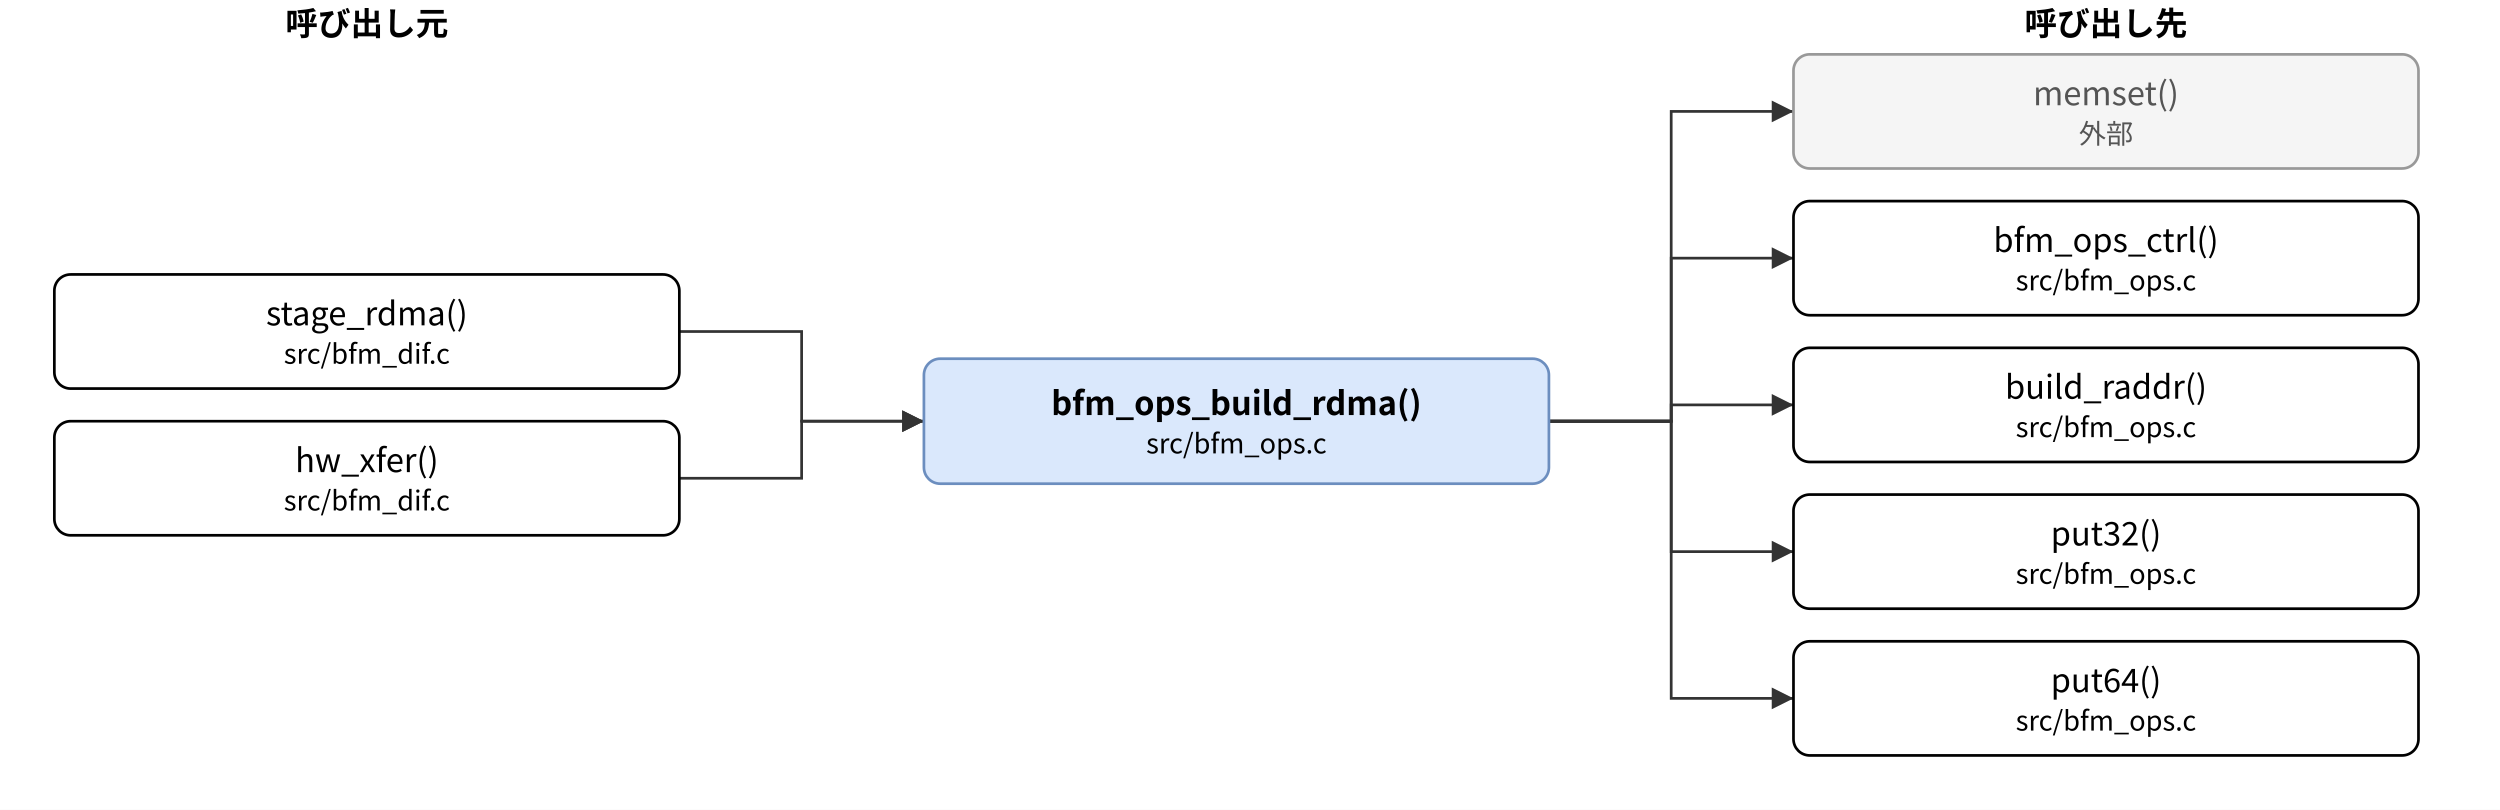
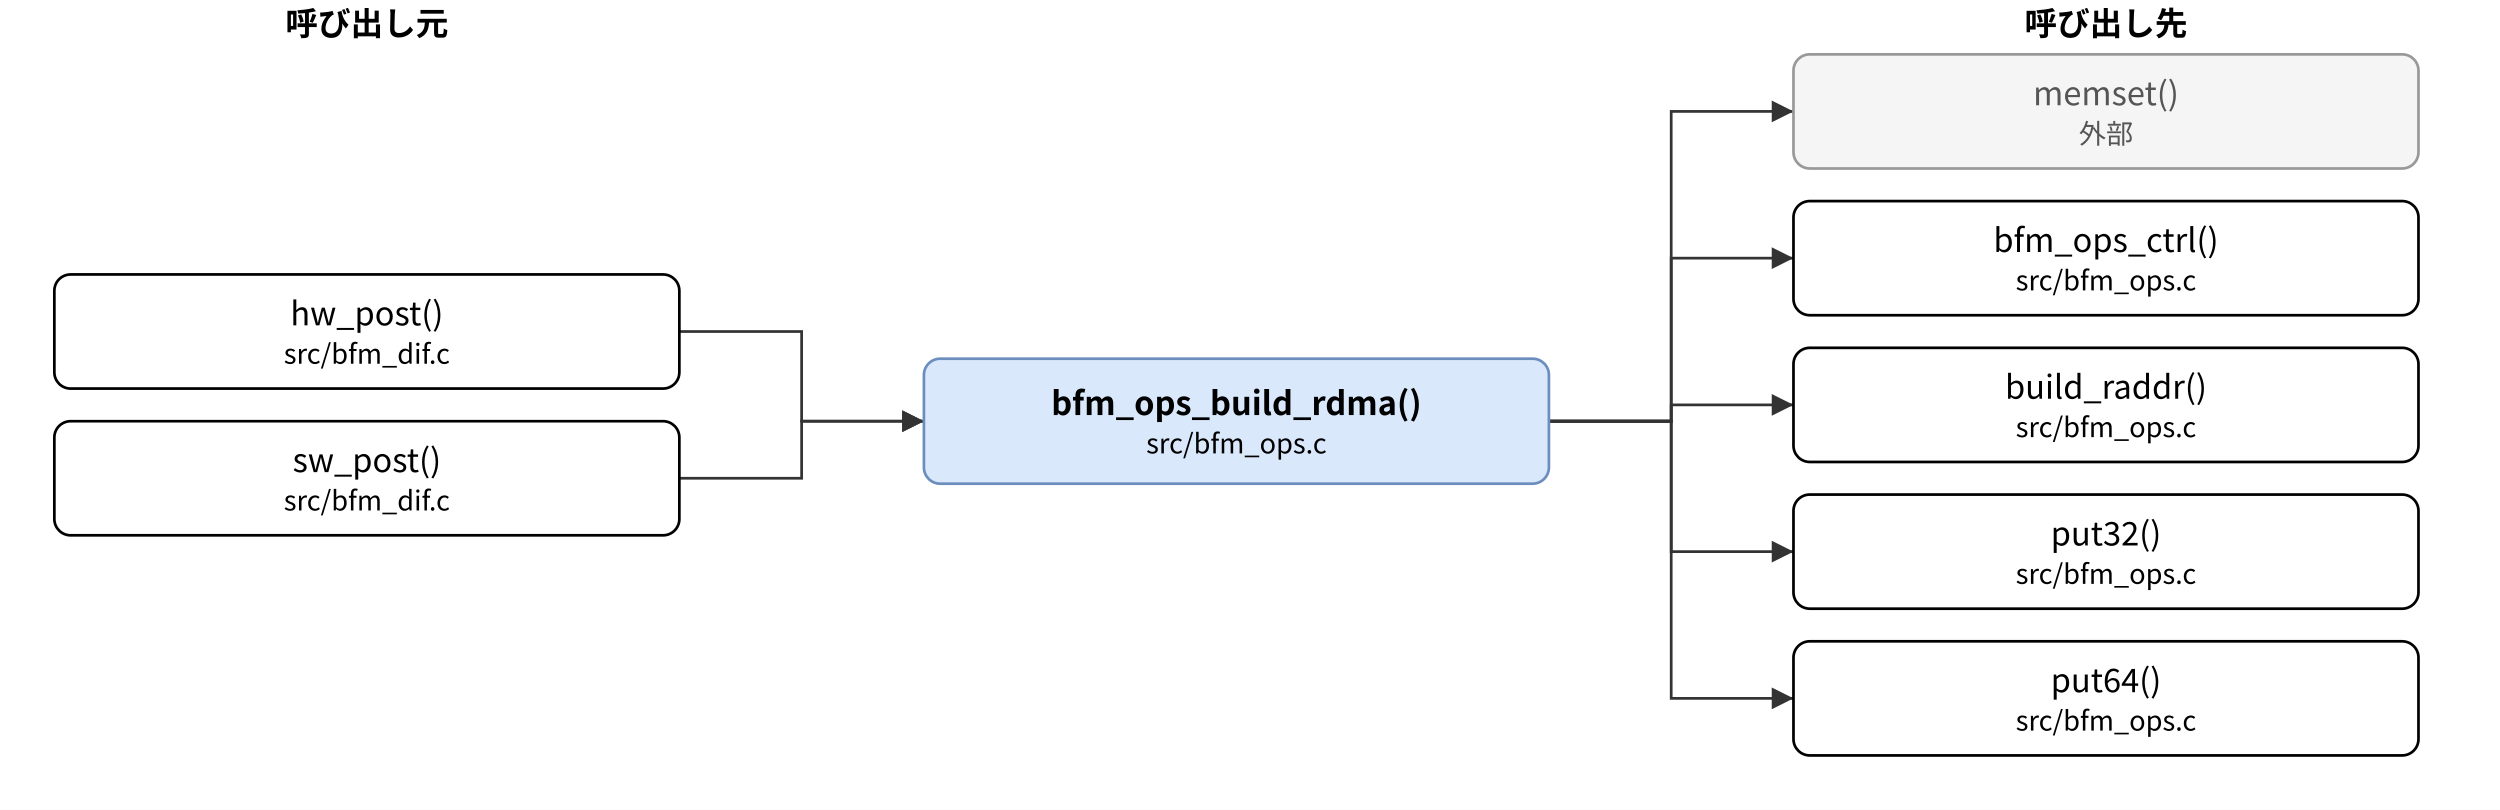
- <svg xmlns="http://www.w3.org/2000/svg" version="1.1" width="920" height="298" viewBox="0 0 920 298" font-family="Noto Sans CJK JP, Meiryo, sans-serif" content="&lt;mxfile host=&quot;bfmem-gen&quot; type=&quot;device&quot;&gt;&lt;diagram id=&quot;bdfd4a9d8c705641a0cd&quot; name=&quot;bfm_ops_build_rdma 関係&quot;&gt;&lt;mxGraphModel dx=&quot;800&quot; dy=&quot;600&quot; grid=&quot;0&quot; gridSize=&quot;10&quot; guides=&quot;1&quot; tooltips=&quot;1&quot; connect=&quot;1&quot; arrows=&quot;1&quot; fold=&quot;1&quot; page=&quot;0&quot; pageScale=&quot;1&quot; math=&quot;0&quot; shadow=&quot;0&quot;&gt;&lt;root&gt;&lt;mxCell id=&quot;0&quot;/&gt;&lt;mxCell id=&quot;1&quot; parent=&quot;0&quot;/&gt;&lt;mxCell id=&quot;c&quot; value=&quot;bfm_ops_build_rdma()&amp;lt;br&amp;gt;&amp;lt;font style=&amp;quot;font-size:10px&amp;quot;&amp;gt;src/bfm_ops.c&amp;lt;/font&amp;gt;&quot; style=&quot;rounded=1;whiteSpace=wrap;html=1;fillColor=#dae8fc;strokeColor=#6c8ebf;fontStyle=1;&quot; vertex=&quot;1&quot; parent=&quot;1&quot;&gt;&lt;mxGeometry x=&quot;340.0&quot; y=&quot;132.0&quot; width=&quot;230.0&quot; height=&quot;46.0&quot; as=&quot;geometry&quot;/&gt;&lt;/mxCell&gt;&lt;mxCell id=&quot;l0&quot; value=&quot;stage_rdma()&amp;lt;br&amp;gt;&amp;lt;font style=&amp;quot;font-size:10px&amp;quot;&amp;gt;src/bfm_dif.c&amp;lt;/font&amp;gt;&quot; style=&quot;rounded=1;whiteSpace=wrap;html=1;&quot; vertex=&quot;1&quot; parent=&quot;1&quot;&gt;&lt;mxGeometry x=&quot;20.0&quot; y=&quot;101.0&quot; width=&quot;230.0&quot; height=&quot;42.0&quot; as=&quot;geometry&quot;/&gt;&lt;/mxCell&gt;&lt;mxCell id=&quot;l1&quot; value=&quot;hw_xfer()&amp;lt;br&amp;gt;&amp;lt;font style=&amp;quot;font-size:10px&amp;quot;&amp;gt;src/bfm_dif.c&amp;lt;/font&amp;gt;&quot; style=&quot;rounded=1;whiteSpace=wrap;html=1;&quot; vertex=&quot;1&quot; parent=&quot;1&quot;&gt;&lt;mxGeometry x=&quot;20.0&quot; y=&quot;155.0&quot; width=&quot;230.0&quot; height=&quot;42.0&quot; as=&quot;geometry&quot;/&gt;&lt;/mxCell&gt;&lt;mxCell id=&quot;r0&quot; value=&quot;memset()&amp;lt;br&amp;gt;&amp;lt;font style=&amp;quot;font-size:10px&amp;quot;&amp;gt;外部&amp;lt;/font&amp;gt;&quot; style=&quot;rounded=1;whiteSpace=wrap;html=1;fillColor=#f5f5f5;strokeColor=#999999;fontColor=#555555;&quot; vertex=&quot;1&quot; parent=&quot;1&quot;&gt;&lt;mxGeometry x=&quot;660.0&quot; y=&quot;20.0&quot; width=&quot;230.0&quot; height=&quot;42.0&quot; as=&quot;geometry&quot;/&gt;&lt;/mxCell&gt;&lt;mxCell id=&quot;r1&quot; value=&quot;bfm_ops_ctrl()&amp;lt;br&amp;gt;&amp;lt;font style=&amp;quot;font-size:10px&amp;quot;&amp;gt;src/bfm_ops.c&amp;lt;/font&amp;gt;&quot; style=&quot;rounded=1;whiteSpace=wrap;html=1;&quot; vertex=&quot;1&quot; parent=&quot;1&quot;&gt;&lt;mxGeometry x=&quot;660.0&quot; y=&quot;74.0&quot; width=&quot;230.0&quot; height=&quot;42.0&quot; as=&quot;geometry&quot;/&gt;&lt;/mxCell&gt;&lt;mxCell id=&quot;r2&quot; value=&quot;build_raddr()&amp;lt;br&amp;gt;&amp;lt;font style=&amp;quot;font-size:10px&amp;quot;&amp;gt;src/bfm_ops.c&amp;lt;/font&amp;gt;&quot; style=&quot;rounded=1;whiteSpace=wrap;html=1;&quot; vertex=&quot;1&quot; parent=&quot;1&quot;&gt;&lt;mxGeometry x=&quot;660.0&quot; y=&quot;128.0&quot; width=&quot;230.0&quot; height=&quot;42.0&quot; as=&quot;geometry&quot;/&gt;&lt;/mxCell&gt;&lt;mxCell id=&quot;r3&quot; value=&quot;put32()&amp;lt;br&amp;gt;&amp;lt;font style=&amp;quot;font-size:10px&amp;quot;&amp;gt;src/bfm_ops.c&amp;lt;/font&amp;gt;&quot; style=&quot;rounded=1;whiteSpace=wrap;html=1;&quot; vertex=&quot;1&quot; parent=&quot;1&quot;&gt;&lt;mxGeometry x=&quot;660.0&quot; y=&quot;182.0&quot; width=&quot;230.0&quot; height=&quot;42.0&quot; as=&quot;geometry&quot;/&gt;&lt;/mxCell&gt;&lt;mxCell id=&quot;r4&quot; value=&quot;put64()&amp;lt;br&amp;gt;&amp;lt;font style=&amp;quot;font-size:10px&amp;quot;&amp;gt;src/bfm_ops.c&amp;lt;/font&amp;gt;&quot; style=&quot;rounded=1;whiteSpace=wrap;html=1;&quot; vertex=&quot;1&quot; parent=&quot;1&quot;&gt;&lt;mxGeometry x=&quot;660.0&quot; y=&quot;236.0&quot; width=&quot;230.0&quot; height=&quot;42.0&quot; as=&quot;geometry&quot;/&gt;&lt;/mxCell&gt;&lt;mxCell id=&quot;e0&quot; value=&quot;&quot; style=&quot;edgeStyle=none;html=1;rounded=0;endArrow=block;endFill=1;exitX=1;exitY=0.5;exitDx=0;exitDy=0;exitPerimeter=0;entryX=0;entryY=0.5;entryDx=0;entryDy=0;entryPerimeter=0;&quot; edge=&quot;1&quot; parent=&quot;1&quot; source=&quot;l0&quot; target=&quot;c&quot;&gt;&lt;mxGeometry relative=&quot;1&quot; as=&quot;geometry&quot;&gt;&lt;Array as=&quot;points&quot;&gt;&lt;mxPoint x=&quot;295.0&quot; y=&quot;122.0&quot;/&gt;&lt;mxPoint x=&quot;295.0&quot; y=&quot;155.0&quot;/&gt;&lt;/Array&gt;&lt;/mxGeometry&gt;&lt;/mxCell&gt;&lt;mxCell id=&quot;e1&quot; value=&quot;&quot; style=&quot;edgeStyle=none;html=1;rounded=0;endArrow=block;endFill=1;exitX=1;exitY=0.5;exitDx=0;exitDy=0;exitPerimeter=0;entryX=0;entryY=0.5;entryDx=0;entryDy=0;entryPerimeter=0;&quot; edge=&quot;1&quot; parent=&quot;1&quot; source=&quot;l1&quot; target=&quot;c&quot;&gt;&lt;mxGeometry relative=&quot;1&quot; as=&quot;geometry&quot;&gt;&lt;Array as=&quot;points&quot;&gt;&lt;mxPoint x=&quot;295.0&quot; y=&quot;176.0&quot;/&gt;&lt;mxPoint x=&quot;295.0&quot; y=&quot;155.0&quot;/&gt;&lt;/Array&gt;&lt;/mxGeometry&gt;&lt;/mxCell&gt;&lt;mxCell id=&quot;e2&quot; value=&quot;&quot; style=&quot;edgeStyle=none;html=1;rounded=0;endArrow=block;endFill=1;exitX=1;exitY=0.5;exitDx=0;exitDy=0;exitPerimeter=0;entryX=0;entryY=0.5;entryDx=0;entryDy=0;entryPerimeter=0;&quot; edge=&quot;1&quot; parent=&quot;1&quot; source=&quot;c&quot; target=&quot;r0&quot;&gt;&lt;mxGeometry relative=&quot;1&quot; as=&quot;geometry&quot;&gt;&lt;Array as=&quot;points&quot;&gt;&lt;mxPoint x=&quot;615.0&quot; y=&quot;155.0&quot;/&gt;&lt;mxPoint x=&quot;615.0&quot; y=&quot;41.0&quot;/&gt;&lt;/Array&gt;&lt;/mxGeometry&gt;&lt;/mxCell&gt;&lt;mxCell id=&quot;e3&quot; value=&quot;&quot; style=&quot;edgeStyle=none;html=1;rounded=0;endArrow=block;endFill=1;exitX=1;exitY=0.5;exitDx=0;exitDy=0;exitPerimeter=0;entryX=0;entryY=0.5;entryDx=0;entryDy=0;entryPerimeter=0;&quot; edge=&quot;1&quot; parent=&quot;1&quot; source=&quot;c&quot; target=&quot;r1&quot;&gt;&lt;mxGeometry relative=&quot;1&quot; as=&quot;geometry&quot;&gt;&lt;Array as=&quot;points&quot;&gt;&lt;mxPoint x=&quot;615.0&quot; y=&quot;155.0&quot;/&gt;&lt;mxPoint x=&quot;615.0&quot; y=&quot;95.0&quot;/&gt;&lt;/Array&gt;&lt;/mxGeometry&gt;&lt;/mxCell&gt;&lt;mxCell id=&quot;e4&quot; value=&quot;&quot; style=&quot;edgeStyle=none;html=1;rounded=0;endArrow=block;endFill=1;exitX=1;exitY=0.5;exitDx=0;exitDy=0;exitPerimeter=0;entryX=0;entryY=0.5;entryDx=0;entryDy=0;entryPerimeter=0;&quot; edge=&quot;1&quot; parent=&quot;1&quot; source=&quot;c&quot; target=&quot;r2&quot;&gt;&lt;mxGeometry relative=&quot;1&quot; as=&quot;geometry&quot;&gt;&lt;Array as=&quot;points&quot;&gt;&lt;mxPoint x=&quot;615.0&quot; y=&quot;155.0&quot;/&gt;&lt;mxPoint x=&quot;615.0&quot; y=&quot;149.0&quot;/&gt;&lt;/Array&gt;&lt;/mxGeometry&gt;&lt;/mxCell&gt;&lt;mxCell id=&quot;e5&quot; value=&quot;&quot; style=&quot;edgeStyle=none;html=1;rounded=0;endArrow=block;endFill=1;exitX=1;exitY=0.5;exitDx=0;exitDy=0;exitPerimeter=0;entryX=0;entryY=0.5;entryDx=0;entryDy=0;entryPerimeter=0;&quot; edge=&quot;1&quot; parent=&quot;1&quot; source=&quot;c&quot; target=&quot;r3&quot;&gt;&lt;mxGeometry relative=&quot;1&quot; as=&quot;geometry&quot;&gt;&lt;Array as=&quot;points&quot;&gt;&lt;mxPoint x=&quot;615.0&quot; y=&quot;155.0&quot;/&gt;&lt;mxPoint x=&quot;615.0&quot; y=&quot;203.0&quot;/&gt;&lt;/Array&gt;&lt;/mxGeometry&gt;&lt;/mxCell&gt;&lt;mxCell id=&quot;e6&quot; value=&quot;&quot; style=&quot;edgeStyle=none;html=1;rounded=0;endArrow=block;endFill=1;exitX=1;exitY=0.5;exitDx=0;exitDy=0;exitPerimeter=0;entryX=0;entryY=0.5;entryDx=0;entryDy=0;entryPerimeter=0;&quot; edge=&quot;1&quot; parent=&quot;1&quot; source=&quot;c&quot; target=&quot;r4&quot;&gt;&lt;mxGeometry relative=&quot;1&quot; as=&quot;geometry&quot;&gt;&lt;Array as=&quot;points&quot;&gt;&lt;mxPoint x=&quot;615.0&quot; y=&quot;155.0&quot;/&gt;&lt;mxPoint x=&quot;615.0&quot; y=&quot;257.0&quot;/&gt;&lt;/Array&gt;&lt;/mxGeometry&gt;&lt;/mxCell&gt;&lt;mxCell id=&quot;h0&quot; value=&quot;呼び出し元&quot; style=&quot;text;html=1;align=center;fontStyle=1;&quot; vertex=&quot;1&quot; parent=&quot;1&quot;&gt;&lt;mxGeometry x=&quot;55.0&quot; y=&quot;0&quot; width=&quot;160&quot; height=&quot;18&quot; as=&quot;geometry&quot;/&gt;&lt;/mxCell&gt;&lt;mxCell id=&quot;h1&quot; value=&quot;呼び出し先&quot; style=&quot;text;html=1;align=center;fontStyle=1;&quot; vertex=&quot;1&quot; parent=&quot;1&quot;&gt;&lt;mxGeometry x=&quot;695.0&quot; y=&quot;0&quot; width=&quot;160&quot; height=&quot;18&quot; as=&quot;geometry&quot;/&gt;&lt;/mxCell&gt;&lt;/root&gt;&lt;/mxGraphModel&gt;&lt;/diagram&gt;&lt;/mxfile&gt;">
+ <svg xmlns="http://www.w3.org/2000/svg" version="1.1" width="920" height="298" viewBox="0 0 920 298" font-family="Noto Sans CJK JP, Meiryo, sans-serif" content="&lt;mxfile host=&quot;bfmem-gen&quot; type=&quot;device&quot;&gt;&lt;diagram id=&quot;bdfd4a9d8c705641a0cd&quot; name=&quot;bfm_ops_build_rdma 関係&quot;&gt;&lt;mxGraphModel dx=&quot;800&quot; dy=&quot;600&quot; grid=&quot;0&quot; gridSize=&quot;10&quot; guides=&quot;1&quot; tooltips=&quot;1&quot; connect=&quot;1&quot; arrows=&quot;1&quot; fold=&quot;1&quot; page=&quot;0&quot; pageScale=&quot;1&quot; math=&quot;0&quot; shadow=&quot;0&quot;&gt;&lt;root&gt;&lt;mxCell id=&quot;0&quot;/&gt;&lt;mxCell id=&quot;1&quot; parent=&quot;0&quot;/&gt;&lt;mxCell id=&quot;c&quot; value=&quot;bfm_ops_build_rdma()&amp;lt;br&amp;gt;&amp;lt;font style=&amp;quot;font-size:10px&amp;quot;&amp;gt;src/bfm_ops.c&amp;lt;/font&amp;gt;&quot; style=&quot;rounded=1;whiteSpace=wrap;html=1;fillColor=#dae8fc;strokeColor=#6c8ebf;fontStyle=1;&quot; vertex=&quot;1&quot; parent=&quot;1&quot;&gt;&lt;mxGeometry x=&quot;340.0&quot; y=&quot;132.0&quot; width=&quot;230.0&quot; height=&quot;46.0&quot; as=&quot;geometry&quot;/&gt;&lt;/mxCell&gt;&lt;mxCell id=&quot;l0&quot; value=&quot;hw_post()&amp;lt;br&amp;gt;&amp;lt;font style=&amp;quot;font-size:10px&amp;quot;&amp;gt;src/bfm_dif.c&amp;lt;/font&amp;gt;&quot; style=&quot;rounded=1;whiteSpace=wrap;html=1;&quot; vertex=&quot;1&quot; parent=&quot;1&quot;&gt;&lt;mxGeometry x=&quot;20.0&quot; y=&quot;101.0&quot; width=&quot;230.0&quot; height=&quot;42.0&quot; as=&quot;geometry&quot;/&gt;&lt;/mxCell&gt;&lt;mxCell id=&quot;l1&quot; value=&quot;sw_post()&amp;lt;br&amp;gt;&amp;lt;font style=&amp;quot;font-size:10px&amp;quot;&amp;gt;src/bfm_dif.c&amp;lt;/font&amp;gt;&quot; style=&quot;rounded=1;whiteSpace=wrap;html=1;&quot; vertex=&quot;1&quot; parent=&quot;1&quot;&gt;&lt;mxGeometry x=&quot;20.0&quot; y=&quot;155.0&quot; width=&quot;230.0&quot; height=&quot;42.0&quot; as=&quot;geometry&quot;/&gt;&lt;/mxCell&gt;&lt;mxCell id=&quot;r0&quot; value=&quot;memset()&amp;lt;br&amp;gt;&amp;lt;font style=&amp;quot;font-size:10px&amp;quot;&amp;gt;外部&amp;lt;/font&amp;gt;&quot; style=&quot;rounded=1;whiteSpace=wrap;html=1;fillColor=#f5f5f5;strokeColor=#999999;fontColor=#555555;&quot; vertex=&quot;1&quot; parent=&quot;1&quot;&gt;&lt;mxGeometry x=&quot;660.0&quot; y=&quot;20.0&quot; width=&quot;230.0&quot; height=&quot;42.0&quot; as=&quot;geometry&quot;/&gt;&lt;/mxCell&gt;&lt;mxCell id=&quot;r1&quot; value=&quot;bfm_ops_ctrl()&amp;lt;br&amp;gt;&amp;lt;font style=&amp;quot;font-size:10px&amp;quot;&amp;gt;src/bfm_ops.c&amp;lt;/font&amp;gt;&quot; style=&quot;rounded=1;whiteSpace=wrap;html=1;&quot; vertex=&quot;1&quot; parent=&quot;1&quot;&gt;&lt;mxGeometry x=&quot;660.0&quot; y=&quot;74.0&quot; width=&quot;230.0&quot; height=&quot;42.0&quot; as=&quot;geometry&quot;/&gt;&lt;/mxCell&gt;&lt;mxCell id=&quot;r2&quot; value=&quot;build_raddr()&amp;lt;br&amp;gt;&amp;lt;font style=&amp;quot;font-size:10px&amp;quot;&amp;gt;src/bfm_ops.c&amp;lt;/font&amp;gt;&quot; style=&quot;rounded=1;whiteSpace=wrap;html=1;&quot; vertex=&quot;1&quot; parent=&quot;1&quot;&gt;&lt;mxGeometry x=&quot;660.0&quot; y=&quot;128.0&quot; width=&quot;230.0&quot; height=&quot;42.0&quot; as=&quot;geometry&quot;/&gt;&lt;/mxCell&gt;&lt;mxCell id=&quot;r3&quot; value=&quot;put32()&amp;lt;br&amp;gt;&amp;lt;font style=&amp;quot;font-size:10px&amp;quot;&amp;gt;src/bfm_ops.c&amp;lt;/font&amp;gt;&quot; style=&quot;rounded=1;whiteSpace=wrap;html=1;&quot; vertex=&quot;1&quot; parent=&quot;1&quot;&gt;&lt;mxGeometry x=&quot;660.0&quot; y=&quot;182.0&quot; width=&quot;230.0&quot; height=&quot;42.0&quot; as=&quot;geometry&quot;/&gt;&lt;/mxCell&gt;&lt;mxCell id=&quot;r4&quot; value=&quot;put64()&amp;lt;br&amp;gt;&amp;lt;font style=&amp;quot;font-size:10px&amp;quot;&amp;gt;src/bfm_ops.c&amp;lt;/font&amp;gt;&quot; style=&quot;rounded=1;whiteSpace=wrap;html=1;&quot; vertex=&quot;1&quot; parent=&quot;1&quot;&gt;&lt;mxGeometry x=&quot;660.0&quot; y=&quot;236.0&quot; width=&quot;230.0&quot; height=&quot;42.0&quot; as=&quot;geometry&quot;/&gt;&lt;/mxCell&gt;&lt;mxCell id=&quot;e0&quot; value=&quot;&quot; style=&quot;edgeStyle=none;html=1;rounded=0;endArrow=block;endFill=1;exitX=1;exitY=0.5;exitDx=0;exitDy=0;exitPerimeter=0;entryX=0;entryY=0.5;entryDx=0;entryDy=0;entryPerimeter=0;&quot; edge=&quot;1&quot; parent=&quot;1&quot; source=&quot;l0&quot; target=&quot;c&quot;&gt;&lt;mxGeometry relative=&quot;1&quot; as=&quot;geometry&quot;&gt;&lt;Array as=&quot;points&quot;&gt;&lt;mxPoint x=&quot;295.0&quot; y=&quot;122.0&quot;/&gt;&lt;mxPoint x=&quot;295.0&quot; y=&quot;155.0&quot;/&gt;&lt;/Array&gt;&lt;/mxGeometry&gt;&lt;/mxCell&gt;&lt;mxCell id=&quot;e1&quot; value=&quot;&quot; style=&quot;edgeStyle=none;html=1;rounded=0;endArrow=block;endFill=1;exitX=1;exitY=0.5;exitDx=0;exitDy=0;exitPerimeter=0;entryX=0;entryY=0.5;entryDx=0;entryDy=0;entryPerimeter=0;&quot; edge=&quot;1&quot; parent=&quot;1&quot; source=&quot;l1&quot; target=&quot;c&quot;&gt;&lt;mxGeometry relative=&quot;1&quot; as=&quot;geometry&quot;&gt;&lt;Array as=&quot;points&quot;&gt;&lt;mxPoint x=&quot;295.0&quot; y=&quot;176.0&quot;/&gt;&lt;mxPoint x=&quot;295.0&quot; y=&quot;155.0&quot;/&gt;&lt;/Array&gt;&lt;/mxGeometry&gt;&lt;/mxCell&gt;&lt;mxCell id=&quot;e2&quot; value=&quot;&quot; style=&quot;edgeStyle=none;html=1;rounded=0;endArrow=block;endFill=1;exitX=1;exitY=0.5;exitDx=0;exitDy=0;exitPerimeter=0;entryX=0;entryY=0.5;entryDx=0;entryDy=0;entryPerimeter=0;&quot; edge=&quot;1&quot; parent=&quot;1&quot; source=&quot;c&quot; target=&quot;r0&quot;&gt;&lt;mxGeometry relative=&quot;1&quot; as=&quot;geometry&quot;&gt;&lt;Array as=&quot;points&quot;&gt;&lt;mxPoint x=&quot;615.0&quot; y=&quot;155.0&quot;/&gt;&lt;mxPoint x=&quot;615.0&quot; y=&quot;41.0&quot;/&gt;&lt;/Array&gt;&lt;/mxGeometry&gt;&lt;/mxCell&gt;&lt;mxCell id=&quot;e3&quot; value=&quot;&quot; style=&quot;edgeStyle=none;html=1;rounded=0;endArrow=block;endFill=1;exitX=1;exitY=0.5;exitDx=0;exitDy=0;exitPerimeter=0;entryX=0;entryY=0.5;entryDx=0;entryDy=0;entryPerimeter=0;&quot; edge=&quot;1&quot; parent=&quot;1&quot; source=&quot;c&quot; target=&quot;r1&quot;&gt;&lt;mxGeometry relative=&quot;1&quot; as=&quot;geometry&quot;&gt;&lt;Array as=&quot;points&quot;&gt;&lt;mxPoint x=&quot;615.0&quot; y=&quot;155.0&quot;/&gt;&lt;mxPoint x=&quot;615.0&quot; y=&quot;95.0&quot;/&gt;&lt;/Array&gt;&lt;/mxGeometry&gt;&lt;/mxCell&gt;&lt;mxCell id=&quot;e4&quot; value=&quot;&quot; style=&quot;edgeStyle=none;html=1;rounded=0;endArrow=block;endFill=1;exitX=1;exitY=0.5;exitDx=0;exitDy=0;exitPerimeter=0;entryX=0;entryY=0.5;entryDx=0;entryDy=0;entryPerimeter=0;&quot; edge=&quot;1&quot; parent=&quot;1&quot; source=&quot;c&quot; target=&quot;r2&quot;&gt;&lt;mxGeometry relative=&quot;1&quot; as=&quot;geometry&quot;&gt;&lt;Array as=&quot;points&quot;&gt;&lt;mxPoint x=&quot;615.0&quot; y=&quot;155.0&quot;/&gt;&lt;mxPoint x=&quot;615.0&quot; y=&quot;149.0&quot;/&gt;&lt;/Array&gt;&lt;/mxGeometry&gt;&lt;/mxCell&gt;&lt;mxCell id=&quot;e5&quot; value=&quot;&quot; style=&quot;edgeStyle=none;html=1;rounded=0;endArrow=block;endFill=1;exitX=1;exitY=0.5;exitDx=0;exitDy=0;exitPerimeter=0;entryX=0;entryY=0.5;entryDx=0;entryDy=0;entryPerimeter=0;&quot; edge=&quot;1&quot; parent=&quot;1&quot; source=&quot;c&quot; target=&quot;r3&quot;&gt;&lt;mxGeometry relative=&quot;1&quot; as=&quot;geometry&quot;&gt;&lt;Array as=&quot;points&quot;&gt;&lt;mxPoint x=&quot;615.0&quot; y=&quot;155.0&quot;/&gt;&lt;mxPoint x=&quot;615.0&quot; y=&quot;203.0&quot;/&gt;&lt;/Array&gt;&lt;/mxGeometry&gt;&lt;/mxCell&gt;&lt;mxCell id=&quot;e6&quot; value=&quot;&quot; style=&quot;edgeStyle=none;html=1;rounded=0;endArrow=block;endFill=1;exitX=1;exitY=0.5;exitDx=0;exitDy=0;exitPerimeter=0;entryX=0;entryY=0.5;entryDx=0;entryDy=0;entryPerimeter=0;&quot; edge=&quot;1&quot; parent=&quot;1&quot; source=&quot;c&quot; target=&quot;r4&quot;&gt;&lt;mxGeometry relative=&quot;1&quot; as=&quot;geometry&quot;&gt;&lt;Array as=&quot;points&quot;&gt;&lt;mxPoint x=&quot;615.0&quot; y=&quot;155.0&quot;/&gt;&lt;mxPoint x=&quot;615.0&quot; y=&quot;257.0&quot;/&gt;&lt;/Array&gt;&lt;/mxGeometry&gt;&lt;/mxCell&gt;&lt;mxCell id=&quot;h0&quot; value=&quot;呼び出し元&quot; style=&quot;text;html=1;align=center;fontStyle=1;&quot; vertex=&quot;1&quot; parent=&quot;1&quot;&gt;&lt;mxGeometry x=&quot;55.0&quot; y=&quot;0&quot; width=&quot;160&quot; height=&quot;18&quot; as=&quot;geometry&quot;/&gt;&lt;/mxCell&gt;&lt;mxCell id=&quot;h1&quot; value=&quot;呼び出し先&quot; style=&quot;text;html=1;align=center;fontStyle=1;&quot; vertex=&quot;1&quot; parent=&quot;1&quot;&gt;&lt;mxGeometry x=&quot;695.0&quot; y=&quot;0&quot; width=&quot;160&quot; height=&quot;18&quot; as=&quot;geometry&quot;/&gt;&lt;/mxCell&gt;&lt;/root&gt;&lt;/mxGraphModel&gt;&lt;/diagram&gt;&lt;/mxfile&gt;">
  <defs>
    <marker id="a" viewBox="0 0 10 10" refX="10" refY="5" markerWidth="8" markerHeight="8" orient="auto-start-reverse">
      <path d="M0,0 L10,5 L0,10 z" fill="#333333" />
    </marker>
  </defs>
  <rect x="0" y="0" width="920" height="298" fill="#ffffff" />
  <text x="135.0" y="13" font-size="12" font-weight="bold" text-anchor="middle">呼び出し元</text>
  <text x="775.0" y="13" font-size="12" font-weight="bold" text-anchor="middle">呼び出し先</text>
  <polyline points="250.0,122.0 295.0,122.0 295.0,155.0 340.0,155.0" fill="none" stroke="#333333" marker-end="url(#a)" />
  <polyline points="250.0,176.0 295.0,176.0 295.0,155.0 340.0,155.0" fill="none" stroke="#333333" marker-end="url(#a)" />
  <polyline points="570.0,155.0 615.0,155.0 615.0,41.0 660.0,41.0" fill="none" stroke="#333333" marker-end="url(#a)" />
  <polyline points="570.0,155.0 615.0,155.0 615.0,95.0 660.0,95.0" fill="none" stroke="#333333" marker-end="url(#a)" />
  <polyline points="570.0,155.0 615.0,155.0 615.0,149.0 660.0,149.0" fill="none" stroke="#333333" marker-end="url(#a)" />
  <polyline points="570.0,155.0 615.0,155.0 615.0,203.0 660.0,203.0" fill="none" stroke="#333333" marker-end="url(#a)" />
  <polyline points="570.0,155.0 615.0,155.0 615.0,257.0 660.0,257.0" fill="none" stroke="#333333" marker-end="url(#a)" />
  <rect x="340.0" y="132.0" width="230.0" height="46.0" rx="6" fill="#dae8fc" stroke="#6c8ebf" />
  <text x="455.0" y="147.5" font-size="12" text-anchor="middle" dominant-baseline="central" fill="#000000" font-weight="bold">bfm_ops_build_rdma()</text>
  <text x="455.0" y="162.5" font-size="10" text-anchor="middle" dominant-baseline="central" fill="#000000">src/bfm_ops.c</text>
  <rect x="20.0" y="101.0" width="230.0" height="42.0" rx="6" fill="#ffffff" stroke="#000000" />
-   <text x="135.0" y="114.5" font-size="12" text-anchor="middle" dominant-baseline="central" fill="#000000">stage_rdma()</text>
+   <text x="135.0" y="114.5" font-size="12" text-anchor="middle" dominant-baseline="central" fill="#000000">hw_post()</text>
  <text x="135.0" y="129.5" font-size="10" text-anchor="middle" dominant-baseline="central" fill="#000000">src/bfm_dif.c</text>
  <rect x="20.0" y="155.0" width="230.0" height="42.0" rx="6" fill="#ffffff" stroke="#000000" />
-   <text x="135.0" y="168.5" font-size="12" text-anchor="middle" dominant-baseline="central" fill="#000000">hw_xfer()</text>
+   <text x="135.0" y="168.5" font-size="12" text-anchor="middle" dominant-baseline="central" fill="#000000">sw_post()</text>
  <text x="135.0" y="183.5" font-size="10" text-anchor="middle" dominant-baseline="central" fill="#000000">src/bfm_dif.c</text>
  <rect x="660.0" y="20.0" width="230.0" height="42.0" rx="6" fill="#f5f5f5" stroke="#999999" />
  <text x="775.0" y="33.5" font-size="12" text-anchor="middle" dominant-baseline="central" fill="#555555">memset()</text>
  <text x="775.0" y="48.5" font-size="10" text-anchor="middle" dominant-baseline="central" fill="#555555">外部</text>
  <rect x="660.0" y="74.0" width="230.0" height="42.0" rx="6" fill="#ffffff" stroke="#000000" />
  <text x="775.0" y="87.5" font-size="12" text-anchor="middle" dominant-baseline="central" fill="#000000">bfm_ops_ctrl()</text>
  <text x="775.0" y="102.5" font-size="10" text-anchor="middle" dominant-baseline="central" fill="#000000">src/bfm_ops.c</text>
  <rect x="660.0" y="128.0" width="230.0" height="42.0" rx="6" fill="#ffffff" stroke="#000000" />
  <text x="775.0" y="141.5" font-size="12" text-anchor="middle" dominant-baseline="central" fill="#000000">build_raddr()</text>
  <text x="775.0" y="156.5" font-size="10" text-anchor="middle" dominant-baseline="central" fill="#000000">src/bfm_ops.c</text>
  <rect x="660.0" y="182.0" width="230.0" height="42.0" rx="6" fill="#ffffff" stroke="#000000" />
  <text x="775.0" y="195.5" font-size="12" text-anchor="middle" dominant-baseline="central" fill="#000000">put32()</text>
  <text x="775.0" y="210.5" font-size="10" text-anchor="middle" dominant-baseline="central" fill="#000000">src/bfm_ops.c</text>
  <rect x="660.0" y="236.0" width="230.0" height="42.0" rx="6" fill="#ffffff" stroke="#000000" />
  <text x="775.0" y="249.5" font-size="12" text-anchor="middle" dominant-baseline="central" fill="#000000">put64()</text>
  <text x="775.0" y="264.5" font-size="10" text-anchor="middle" dominant-baseline="central" fill="#000000">src/bfm_ops.c</text>
</svg>
